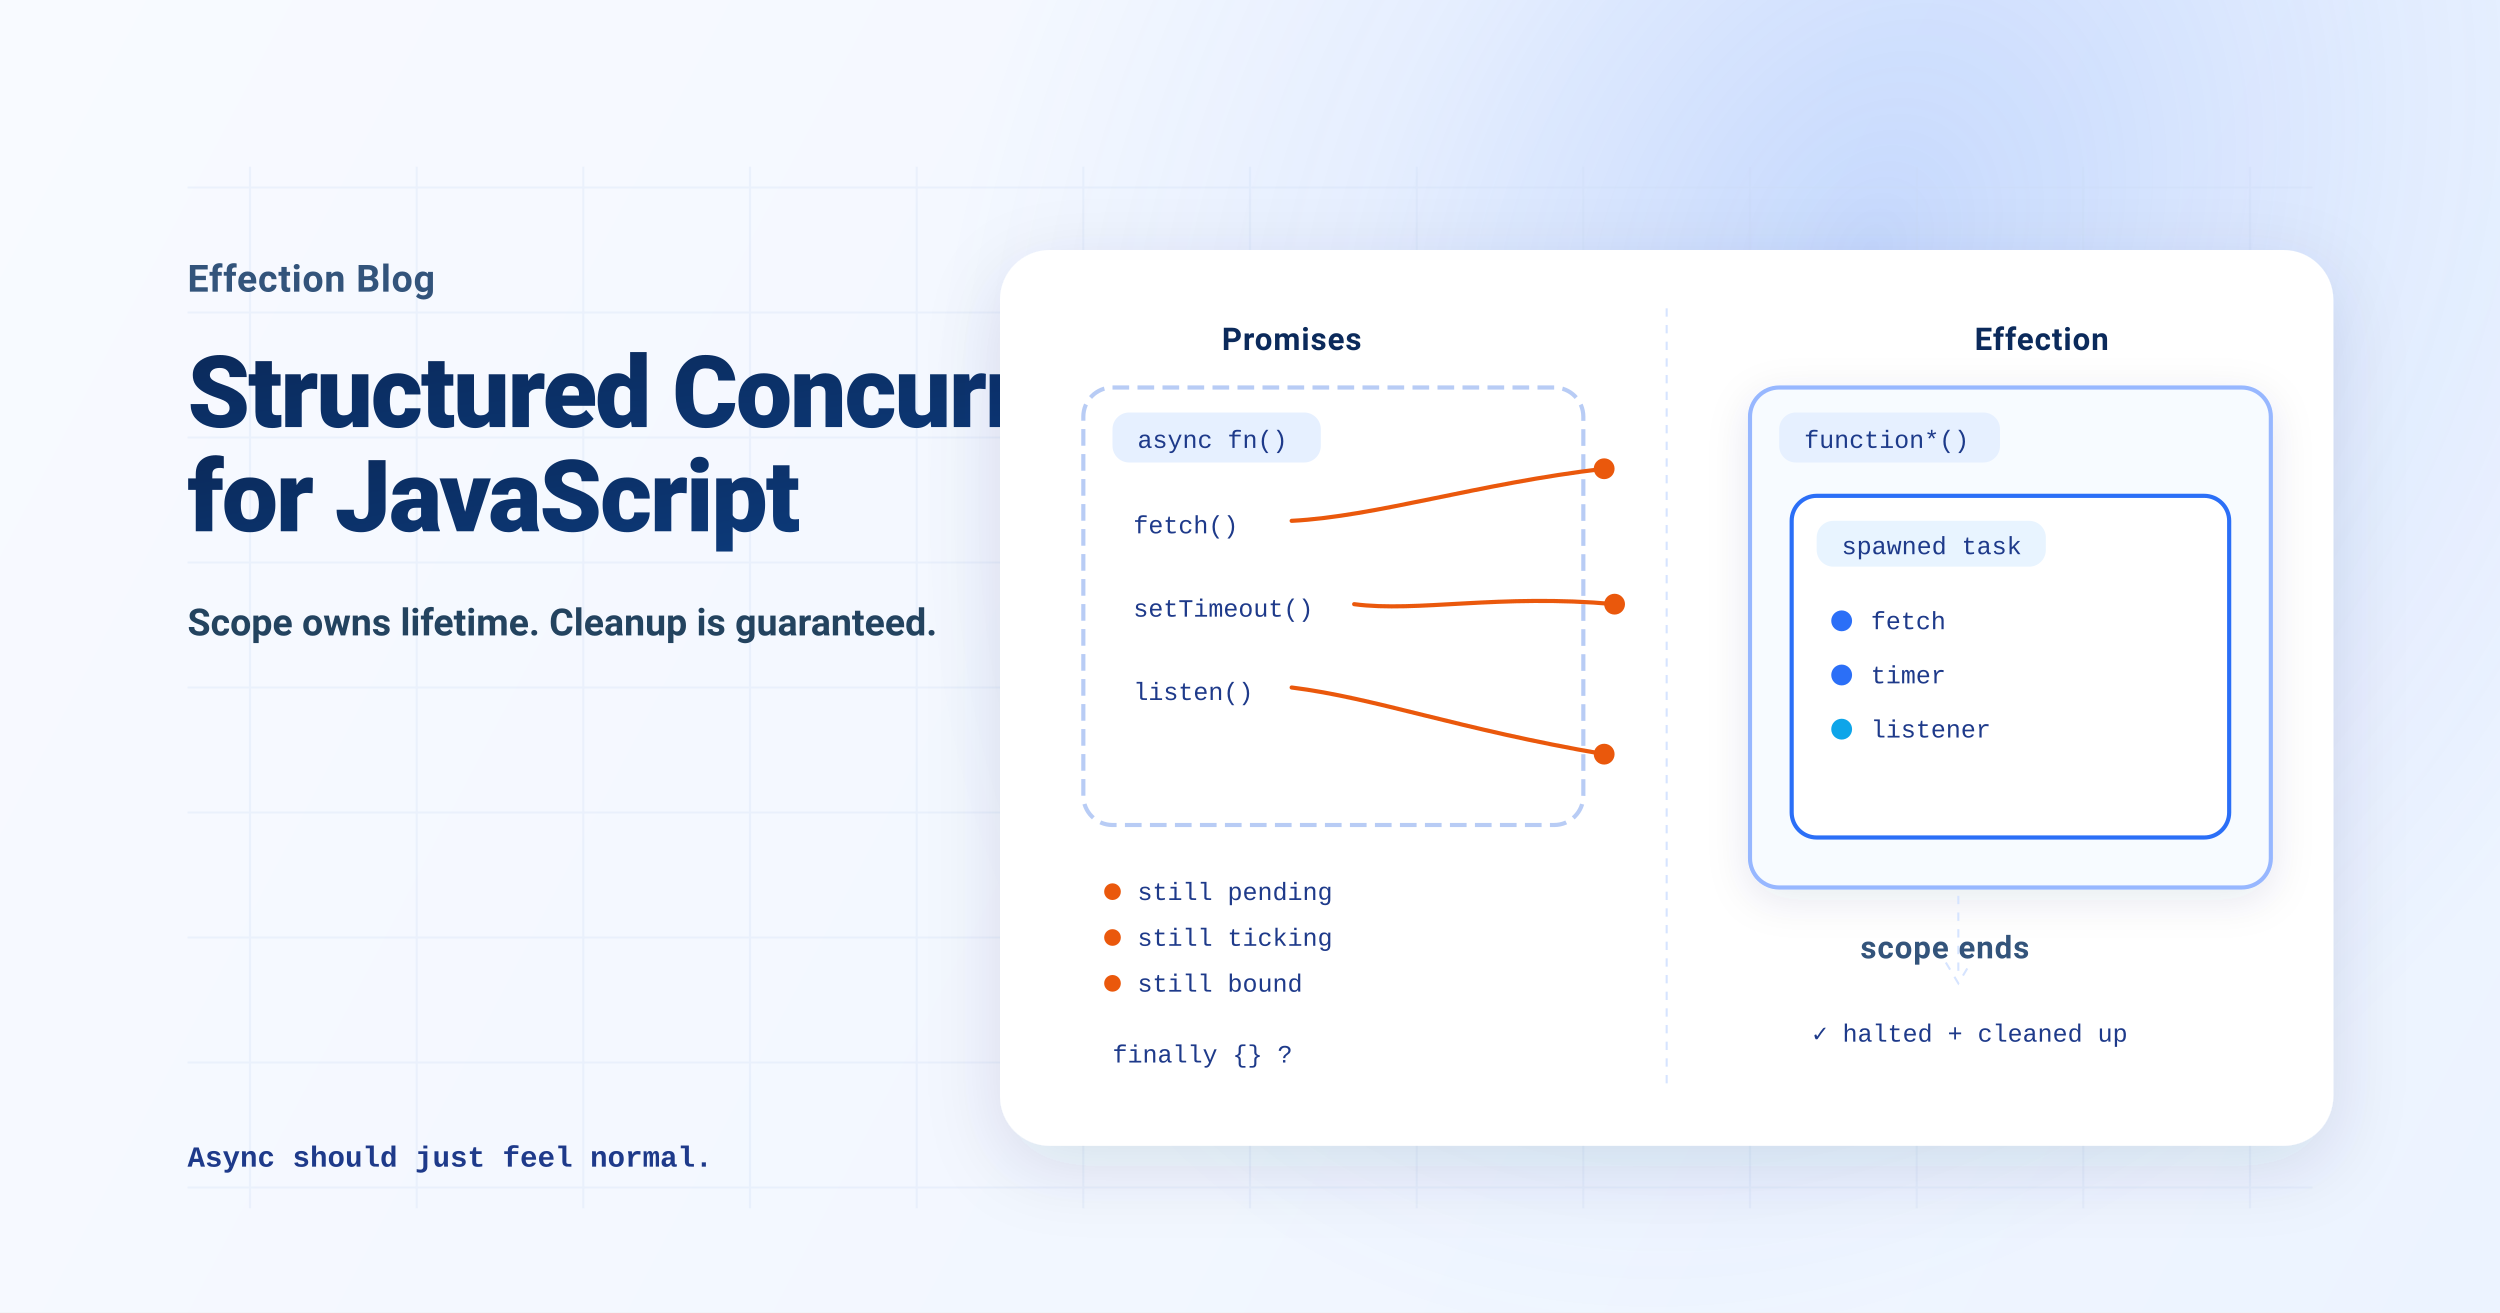
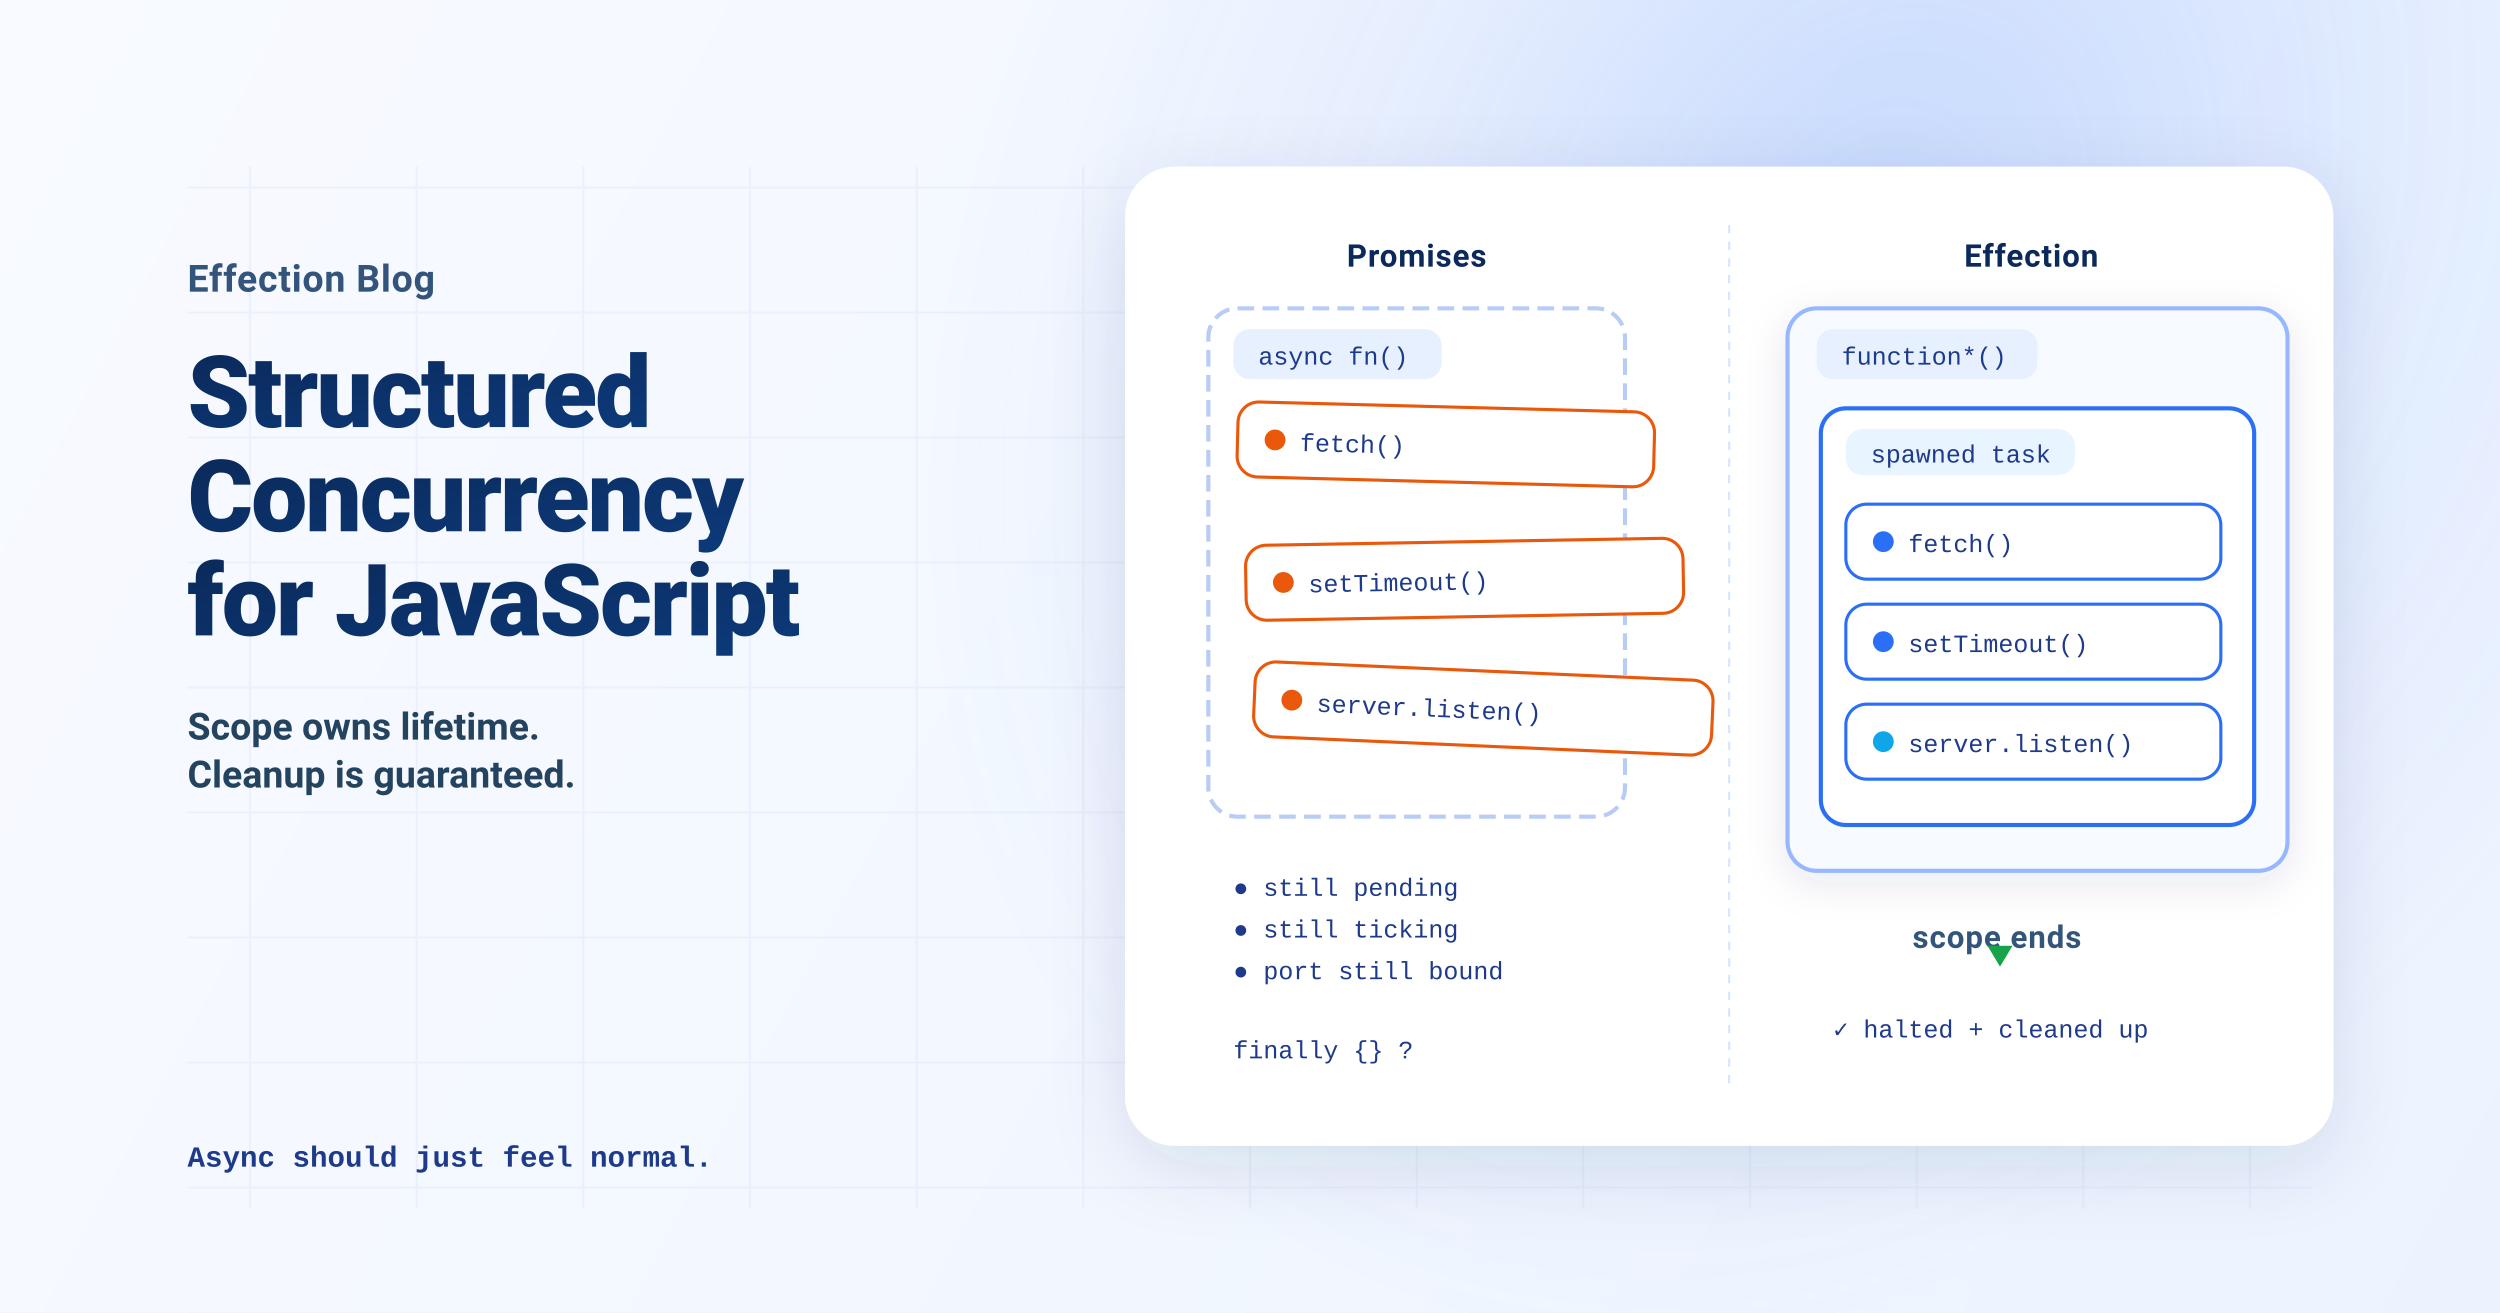
<svg xmlns="http://www.w3.org/2000/svg" width="1200" height="630" viewBox="0 0 1200 630" fill="none" role="img" aria-label="Structured Concurrency for JavaScript — Promises leak work out of bounds, Effection keeps everything inside the scope">
  <defs>
    <linearGradient id="bg-light-grad" x1="0" y1="0" x2="1200" y2="630" gradientUnits="userSpaceOnUse">
      <stop offset="0" stop-color="#F8FAFF" />
      <stop offset="0.55" stop-color="#F2F7FF" />
      <stop offset="1" stop-color="#ECF3FF" />
    </linearGradient>
    <radialGradient id="glow-light-grad" cx="0" cy="0" r="1" gradientUnits="userSpaceOnUse" gradientTransform="translate(900 120) rotate(120) scale(560 420)">
      <stop offset="0" stop-color="#2B6FF7" stop-opacity="0.22" />
      <stop offset="0.55" stop-color="#2B6FF7" stop-opacity="0.07" />
      <stop offset="1" stop-color="#2B6FF7" stop-opacity="0" />
    </radialGradient>
    <radialGradient id="glow-dark-grad" cx="0" cy="0" r="1" gradientUnits="userSpaceOnUse" gradientTransform="translate(900 120) rotate(120) scale(560 420)">
      <stop offset="0" stop-color="#60A5FA" stop-opacity="0.10" />
      <stop offset="0.55" stop-color="#60A5FA" stop-opacity="0.03" />
      <stop offset="1" stop-color="#60A5FA" stop-opacity="0" />
    </radialGradient>
    <linearGradient id="ink" x1="0" y1="0" x2="1" y2="1">
      <stop offset="0" stop-color="#0B2A5B" />
      <stop offset="1" stop-color="#0C3A7A" />
    </linearGradient>
    <filter id="softShadow-light" x="-40" y="-40" width="1280" height="710" filterUnits="userSpaceOnUse" color-interpolation-filters="sRGB">
      <feDropShadow dx="0" dy="10" stdDeviation="18" flood-color="#0B2A5B" flood-opacity="0.12" />
    </filter>
    <filter id="softShadow-dark" x="-40" y="-40" width="1280" height="710" filterUnits="userSpaceOnUse" color-interpolation-filters="sRGB">
      <feDropShadow dx="0" dy="10" stdDeviation="18" flood-color="#000000" flood-opacity="0.25" />
    </filter>
    <filter id="tinyShadow-light" x="-40" y="-40" width="1280" height="710" filterUnits="userSpaceOnUse" color-interpolation-filters="sRGB">
      <feDropShadow dx="0" dy="5" stdDeviation="10" flood-color="#0B2A5B" flood-opacity="0.10" />
    </filter>
    <filter id="tinyShadow-dark" x="-40" y="-40" width="1280" height="710" filterUnits="userSpaceOnUse" color-interpolation-filters="sRGB">
      <feDropShadow dx="0" dy="5" stdDeviation="10" flood-color="#000000" flood-opacity="0.20" />
    </filter>
    <style>
    /* ---- Font stacks ---- */
    .title {
      font-family: ui-sans-serif, system-ui, -apple-system, Segoe UI,
        Roboto, Helvetica, Arial, "Apple Color Emoji", "Segoe UI Emoji";
      font-size: 48px;
      font-weight: 800;
      letter-spacing: -0.02em;
    }
    .subtitle {
      font-family: ui-sans-serif, system-ui, -apple-system, Segoe UI,
        Roboto, Helvetica, Arial, "Apple Color Emoji", "Segoe UI Emoji";
      font-size: 18px;
      font-weight: 600;
      letter-spacing: 0.02em;
      text-transform: uppercase;
    }
    .caption {
      font-family: ui-sans-serif, system-ui, -apple-system, Segoe UI,
        Roboto, Helvetica, Arial, "Apple Color Emoji", "Segoe UI Emoji";
      font-size: 18px;
      font-weight: 600;
    }
    .mono {
      font-family: ui-monospace, SFMono-Regular, Menlo, Monaco, Consolas,
        "Liberation Mono", "Courier New", monospace;
      font-size: 14px;
    }
    .mono-sm {
      font-family: ui-monospace, SFMono-Regular, Menlo, Monaco, Consolas,
        "Liberation Mono", "Courier New", monospace;
      font-size: 12px;
    }
    .label {
      font-family: ui-sans-serif, system-ui, -apple-system, Segoe UI,
        Roboto, Helvetica, Arial, "Apple Color Emoji", "Segoe UI Emoji";
      font-size: 15px;
      font-weight: 700;
      letter-spacing: 0.03em;
      text-transform: uppercase;
    }

    /* ---- Light mode (default) ---- */
    .bg-light       { display: block; }
    .bg-dark        { display: none; }
    .glow-light     { display: block; }
    .glow-dark      { display: none; }
    .shadow-light   { display: block; }
    .shadow-dark    { display: none; }

    .grid           { opacity: 0.25; }
    .grid-line      { stroke: #C9D9F2; stroke-width: 1; }

    .card           { fill: #FFFFFF; }
    .divider        { stroke: #D6E4FF; stroke-dasharray: 4 4; stroke-width: 1; }

    /* Left side: Promises (broken) */
    .dashed-boundary { stroke: #B8CCF5; stroke-width: 2; stroke-dasharray: 8 4;
                       fill: none; }
    .dashed-label   { fill: #E6F0FF; }
-     .leak-line      { stroke: #EA580C; stroke-width: 2; fill: none; }
-     .leak-dot       { fill: #EA580C; }
+     .overflow-box   { fill: #FFFFFF; stroke: #EA580C; stroke-width: 1.5; }
+     .overflow-dot   { fill: #EA580C; }
    .leak-text      { fill: #EA580C; }
    .uncertain-text { fill: #EA580C; }

    /* Right side: Effection (structured) */
    .scope-parent   { fill: #F7FBFF; stroke: #97B7FF; stroke-width: 2; }
    .scope-label    { fill: #E6F0FF; }
    .scope-child    { fill: #FFFFFF; stroke: #2B6FF7; stroke-width: 2; }
    .scope-child-label { fill: #E8F4FF; }
+     .contained-box  { fill: #FFFFFF; stroke: #2B6FF7; stroke-width: 1.5; }
    .dot-primary    { fill: #2B6FF7; }
    .dot-secondary  { fill: #0EA5E9; }
    .check-text     { fill: #16A34A; }

    /* Shared text */
    .title          { fill: url(#ink); }
    .subtitle       { fill: #33547B; }
    .caption        { fill: #23435F; }
    .mono           { fill: #1e3a8a; }
    .mono-sm        { fill: #1e3a8a; }
    .label          { fill: #33547B; }
    .label-heading  { fill: #0B2A5B; }

    /* ---- Dark mode ---- */
    @media (prefers-color-scheme: dark) {
      .bg-light       { display: none; }
      .bg-dark        { display: block; }
      .glow-light     { display: none; }
      .glow-dark      { display: block; }
      .shadow-light   { display: none; }
      .shadow-dark    { display: block; }

      .grid           { opacity: 0.20; }
      .grid-line      { stroke: #374151; }

      .card           { fill: #1F2937; }
      .divider        { stroke: #374151; }

      .dashed-boundary { stroke: #4B5563; }
      .dashed-label   { fill: #1E3A8A; }
-       .leak-line      { stroke: #FB923C; }
-       .leak-dot       { fill: #FB923C; }
+       .overflow-box   { fill: #1F2937; stroke: #FB923C; }
+       .overflow-dot   { fill: #FB923C; }
      .leak-text      { fill: #FB923C; }
      .uncertain-text { fill: #FB923C; }

      .scope-parent   { fill: #111827; stroke: #374151; }
      .scope-label    { fill: #1E3A8A; }
      .scope-child    { fill: #1F2937; stroke: #60A5FA; }
      .scope-child-label { fill: #1E3A8A; }
+       .contained-box  { fill: #1F2937; stroke: #60A5FA; }
      .dot-primary    { fill: #60A5FA; }
      .dot-secondary  { fill: #0EA5E9; }
      .check-text     { fill: #4ADE80; }

      .title          { fill: #F3F4F6; }
      .subtitle       { fill: #9CA3AF; }
      .caption        { fill: #D1D5DB; }
      .mono           { fill: #E5E7EB; }
      .mono-sm        { fill: #E5E7EB; }
      .label          { fill: #9CA3AF; }
      .label-heading  { fill: #F3F4F6; }
    }
    </style>
  </defs>
  <rect class="bg-light" x="0" y="0" width="1200" height="630" fill="url(#bg-light-grad)" />
  <rect class="bg-dark" x="0" y="0" width="1200" height="630" fill="#111827" />
  <rect class="glow-light" x="0" y="0" width="1200" height="630" fill="url(#glow-light-grad)" />
  <rect class="glow-dark" x="0" y="0" width="1200" height="630" fill="url(#glow-dark-grad)" />
  <g class="grid">
    <path class="grid-line" d="M90 90H1110" />
    <path class="grid-line" d="M90 150H1110" />
    <path class="grid-line" d="M90 210H1110" />
    <path class="grid-line" d="M90 270H1110" />
    <path class="grid-line" d="M90 330H1110" />
    <path class="grid-line" d="M90 390H1110" />
    <path class="grid-line" d="M90 450H1110" />
    <path class="grid-line" d="M90 510H1110" />
    <path class="grid-line" d="M90 570H1110" />
    <path class="grid-line" d="M120 80V580" />
    <path class="grid-line" d="M200 80V580" />
    <path class="grid-line" d="M280 80V580" />
    <path class="grid-line" d="M360 80V580" />
    <path class="grid-line" d="M440 80V580" />
    <path class="grid-line" d="M520 80V580" />
    <path class="grid-line" d="M600 80V580" />
    <path class="grid-line" d="M680 80V580" />
    <path class="grid-line" d="M760 80V580" />
    <path class="grid-line" d="M840 80V580" />
    <path class="grid-line" d="M920 80V580" />
    <path class="grid-line" d="M1000 80V580" />
    <path class="grid-line" d="M1080 80V580" />
  </g>
  <text x="90" y="140" class="subtitle">Effection Blog</text>
-   <text x="90" y="205" class="title">Structured Concurrency</text>
-   <text x="90" y="255" class="title">for JavaScript</text>
-   <text x="90" y="305" class="caption">Scope owns lifetime. Cleanup is guaranteed.</text>
+   <text x="90" y="205" class="title">Structured</text>
+   <text x="90" y="255" class="title">Concurrency</text>
+   <text x="90" y="305" class="title">for JavaScript</text>
+   <text x="90" y="355" class="caption">Scope owns lifetime.</text>
+   <text x="90" y="378" class="caption">Cleanup is guaranteed.</text>
  <g class="shadow-light" filter="url(#softShadow-light)">
-     <rect class="card" x="480" y="120" width="640" height="430" rx="24" />
+     <rect class="card" x="540" y="80" width="580" height="470" rx="24" />
  </g>
  <g class="shadow-dark" filter="url(#softShadow-dark)">
-     <rect class="card" x="480" y="120" width="640" height="430" rx="24" />
-   </g>
-   <line class="divider" x1="800" y1="148" x2="800" y2="522" />
-   <text x="620" y="168" class="label label-heading" text-anchor="middle">Promises</text>
-   <rect class="dashed-boundary" x="520" y="186" width="240" height="210" rx="14" />
-   <rect class="dashed-label" x="534" y="198" width="100" height="24" rx="8" />
-   <text x="546" y="215" class="mono-sm">async fn()</text>
-   <text x="544" y="256" class="mono-sm">fetch()</text>
-   <text x="544" y="296" class="mono-sm">setTimeout()</text>
-   <text x="544" y="336" class="mono-sm">listen()</text>
-   <path class="leak-line" d="M620 250 C660 248 710 232 770 225" stroke-linecap="round" />
-   <circle class="leak-dot" cx="770" cy="225" r="5" />
-   <path class="leak-line" d="M650 290 C680 294 720 285 775 290" stroke-linecap="round" />
-   <circle class="leak-dot" cx="775" cy="290" r="5" />
-   <path class="leak-line" d="M620 330 C660 335 700 350 770 362" stroke-linecap="round" />
-   <circle class="leak-dot" cx="770" cy="362" r="5" />
-   <circle class="leak-dot" cx="534" cy="428" r="4" />
-   <text x="546" y="432" class="mono-sm leak-text">still pending</text>
-   <circle class="leak-dot" cx="534" cy="450" r="4" />
-   <text x="546" y="454" class="mono-sm leak-text">still ticking</text>
-   <circle class="leak-dot" cx="534" cy="472" r="4" />
-   <text x="546" y="476" class="mono-sm leak-text">still bound</text>
-   <text x="534" y="510" class="mono-sm uncertain-text">finally {} ?</text>
-   <text x="980" y="168" class="label label-heading" text-anchor="middle">Effection</text>
+     <rect class="card" x="540" y="80" width="580" height="470" rx="24" />
+   </g>
+   <line class="divider" x1="830" y1="108" x2="830" y2="522" />
+   <text x="680" y="128" class="label label-heading" text-anchor="middle">Promises</text>
+   <rect class="dashed-boundary" x="580" y="148" width="200" height="244" rx="14" />
+   <rect class="dashed-label" x="592" y="158" width="100" height="24" rx="8" />
+   <text x="604" y="175" class="mono-sm">async fn()</text>
+   <g transform="translate(2, -3) rotate(1.5 680 216)">
+     <rect class="overflow-box" x="592" y="198" width="200" height="36" rx="10" />
+     <circle class="overflow-dot" cx="610" cy="216" r="5" />
+     <text x="622" y="221" class="mono-sm">fetch()</text>
+   </g>
+   <g transform="translate(6, 2) rotate(-1 700 276)">
+     <rect class="overflow-box" x="592" y="258" width="210" height="36" rx="10" />
+     <circle class="overflow-dot" cx="610" cy="276" r="5" />
+     <text x="622" y="281" class="mono-sm">setTimeout()</text>
+   </g>
+   <g transform="translate(10, 4) rotate(2.5 700 336)">
+     <rect class="overflow-box" x="592" y="318" width="220" height="36" rx="10" />
+     <circle class="overflow-dot" cx="610" cy="336" r="5" />
+     <text x="622" y="341" class="mono-sm">server.listen()</text>
+   </g>
+   <text x="592" y="430" class="mono-sm leak-text">● still pending</text>
+   <text x="592" y="450" class="mono-sm leak-text">● still ticking</text>
+   <text x="592" y="470" class="mono-sm leak-text">● port still bound</text>
+   <text x="592" y="508" class="mono-sm uncertain-text">finally {} ?</text>
+   <text x="975" y="128" class="label label-heading" text-anchor="middle">Effection</text>
  <g class="shadow-light" filter="url(#tinyShadow-light)">
-     <rect class="scope-parent" x="840" y="186" width="250" height="240" rx="14" />
-     <rect class="scope-label" x="854" y="198" width="106" height="24" rx="8" />
-     <text x="866" y="215" class="mono-sm">function*()</text>
+     <rect class="scope-parent" x="858" y="148" width="240" height="270" rx="14" />
+     <rect class="scope-label" x="872" y="158" width="106" height="24" rx="8" />
+     <text x="884" y="175" class="mono-sm">function*()</text>
  </g>
  <g class="shadow-dark" filter="url(#tinyShadow-dark)">
-     <rect class="scope-parent" x="840" y="186" width="250" height="240" rx="14" />
-     <rect class="scope-label" x="854" y="198" width="106" height="24" rx="8" />
-     <text x="866" y="215" class="mono-sm">function*()</text>
-   </g>
-   <rect class="scope-child" x="860" y="238" width="210" height="164" rx="12" />
-   <rect class="scope-child-label" x="872" y="250" width="110" height="22" rx="8" />
-   <text x="884" y="266" class="mono-sm">spawned task</text>
-   <circle class="dot-primary" cx="884" cy="298" r="5" />
-   <text x="898" y="302" class="mono-sm">fetch</text>
-   <circle class="dot-primary" cx="884" cy="324" r="5" />
-   <text x="898" y="328" class="mono-sm">timer</text>
-   <circle class="dot-secondary" cx="884" cy="350" r="5" />
-   <text x="898" y="354" class="mono-sm">listener</text>
-   <text x="893" y="460" class="mono-sm label">scope ends</text>
-   <line x1="940" y1="430" x2="940" y2="468" class="divider" stroke-dasharray="none" stroke-width="2" />
-   <path d="M934 462 L940 472 L946 462" class="divider" stroke-dasharray="none" stroke-width="2" fill="none" />
-   <text x="870" y="500" class="mono-sm check-text">✓ halted + cleaned up</text>
+     <rect class="scope-parent" x="858" y="148" width="240" height="270" rx="14" />
+     <rect class="scope-label" x="872" y="158" width="106" height="24" rx="8" />
+     <text x="884" y="175" class="mono-sm">function*()</text>
+   </g>
+   <rect class="scope-child" x="874" y="196" width="208" height="200" rx="12" />
+   <rect class="scope-child-label" x="886" y="206" width="110" height="22" rx="8" />
+   <text x="898" y="222" class="mono-sm">spawned task</text>
+   <rect class="contained-box" x="886" y="242" width="180" height="36" rx="10" />
+   <circle class="dot-primary" cx="904" cy="260" r="5" />
+   <text x="916" y="265" class="mono-sm">fetch()</text>
+   <rect class="contained-box" x="886" y="290" width="180" height="36" rx="10" />
+   <circle class="dot-primary" cx="904" cy="308" r="5" />
+   <text x="916" y="313" class="mono-sm">setTimeout()</text>
+   <rect class="contained-box" x="886" y="338" width="180" height="36" rx="10" />
+   <circle class="dot-secondary" cx="904" cy="356" r="5" />
+   <text x="916" y="361" class="mono-sm">server.listen()</text>
+   <text x="918" y="455" class="mono-sm label">scope ends</text>
+   <line x1="960" y1="424" x2="960" y2="460" stroke-width="2" class="check-text" />
+   <path d="M954 454 L960 464 L966 454" stroke-width="2" fill="none" class="check-text" />
+   <text x="880" y="498" class="mono-sm check-text">✓ halted + cleaned up</text>
  <text x="90" y="560" class="mono caption">Async should just feel normal.</text>
</svg>
